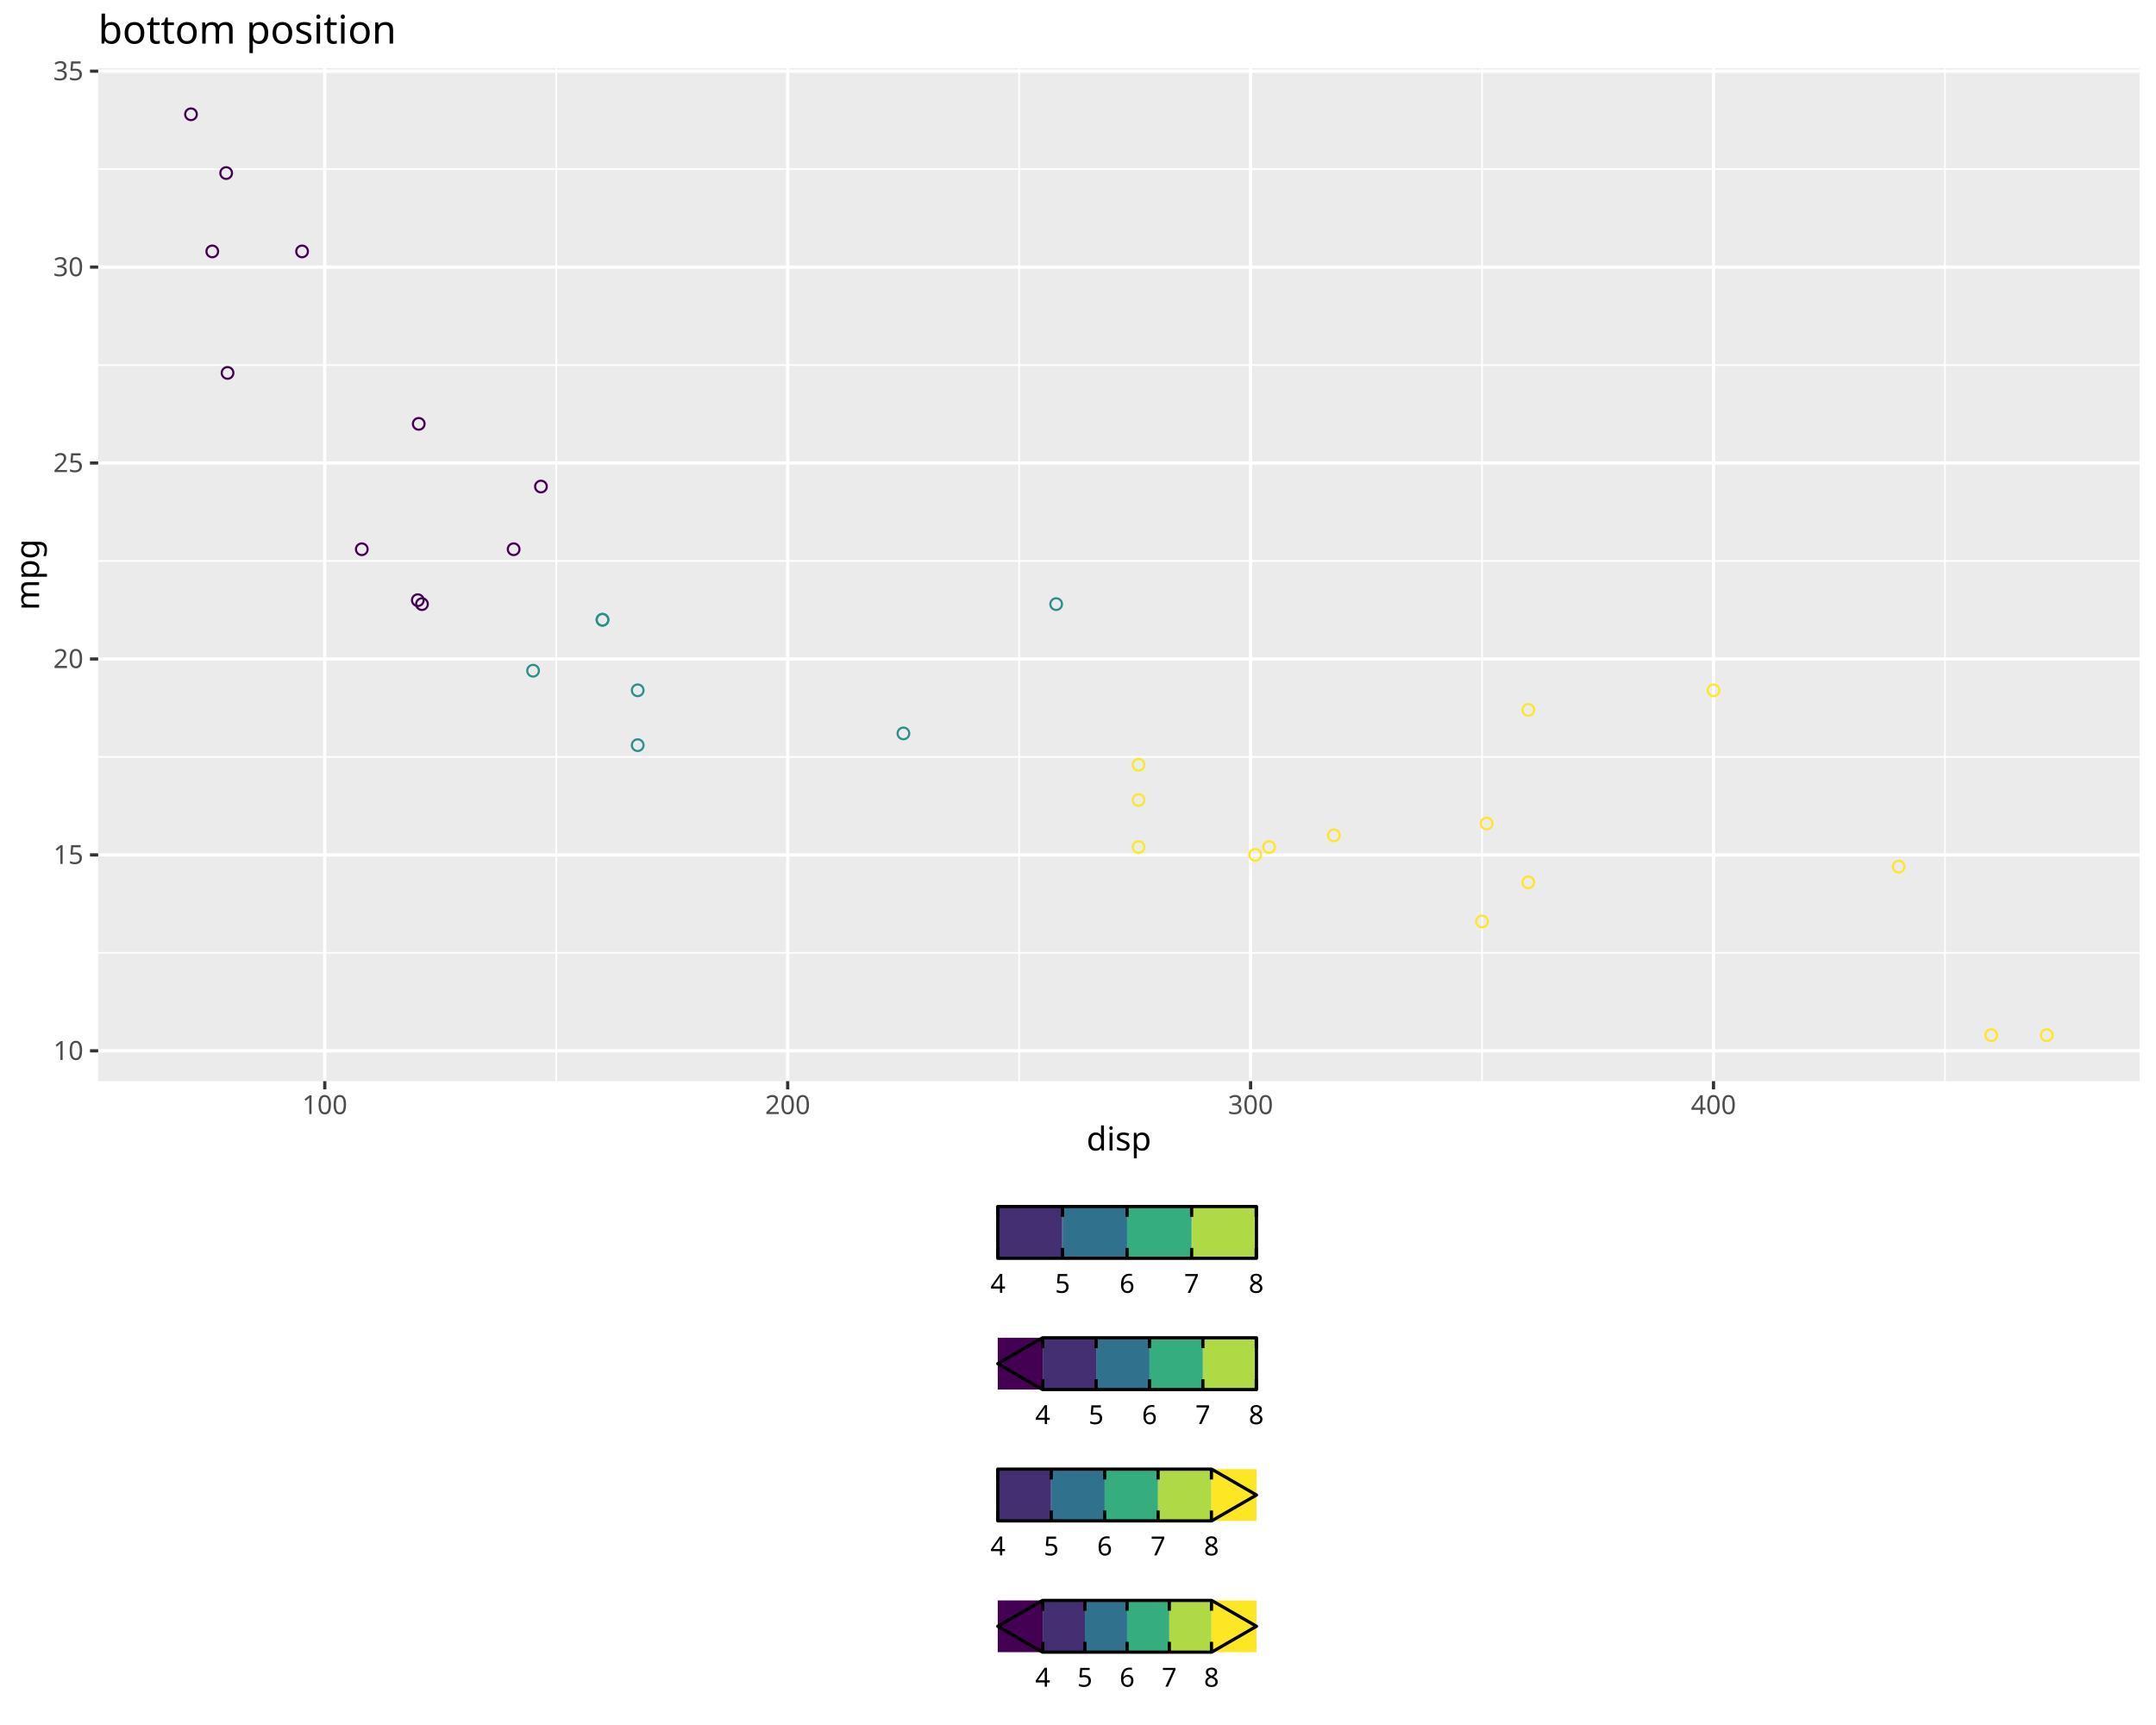
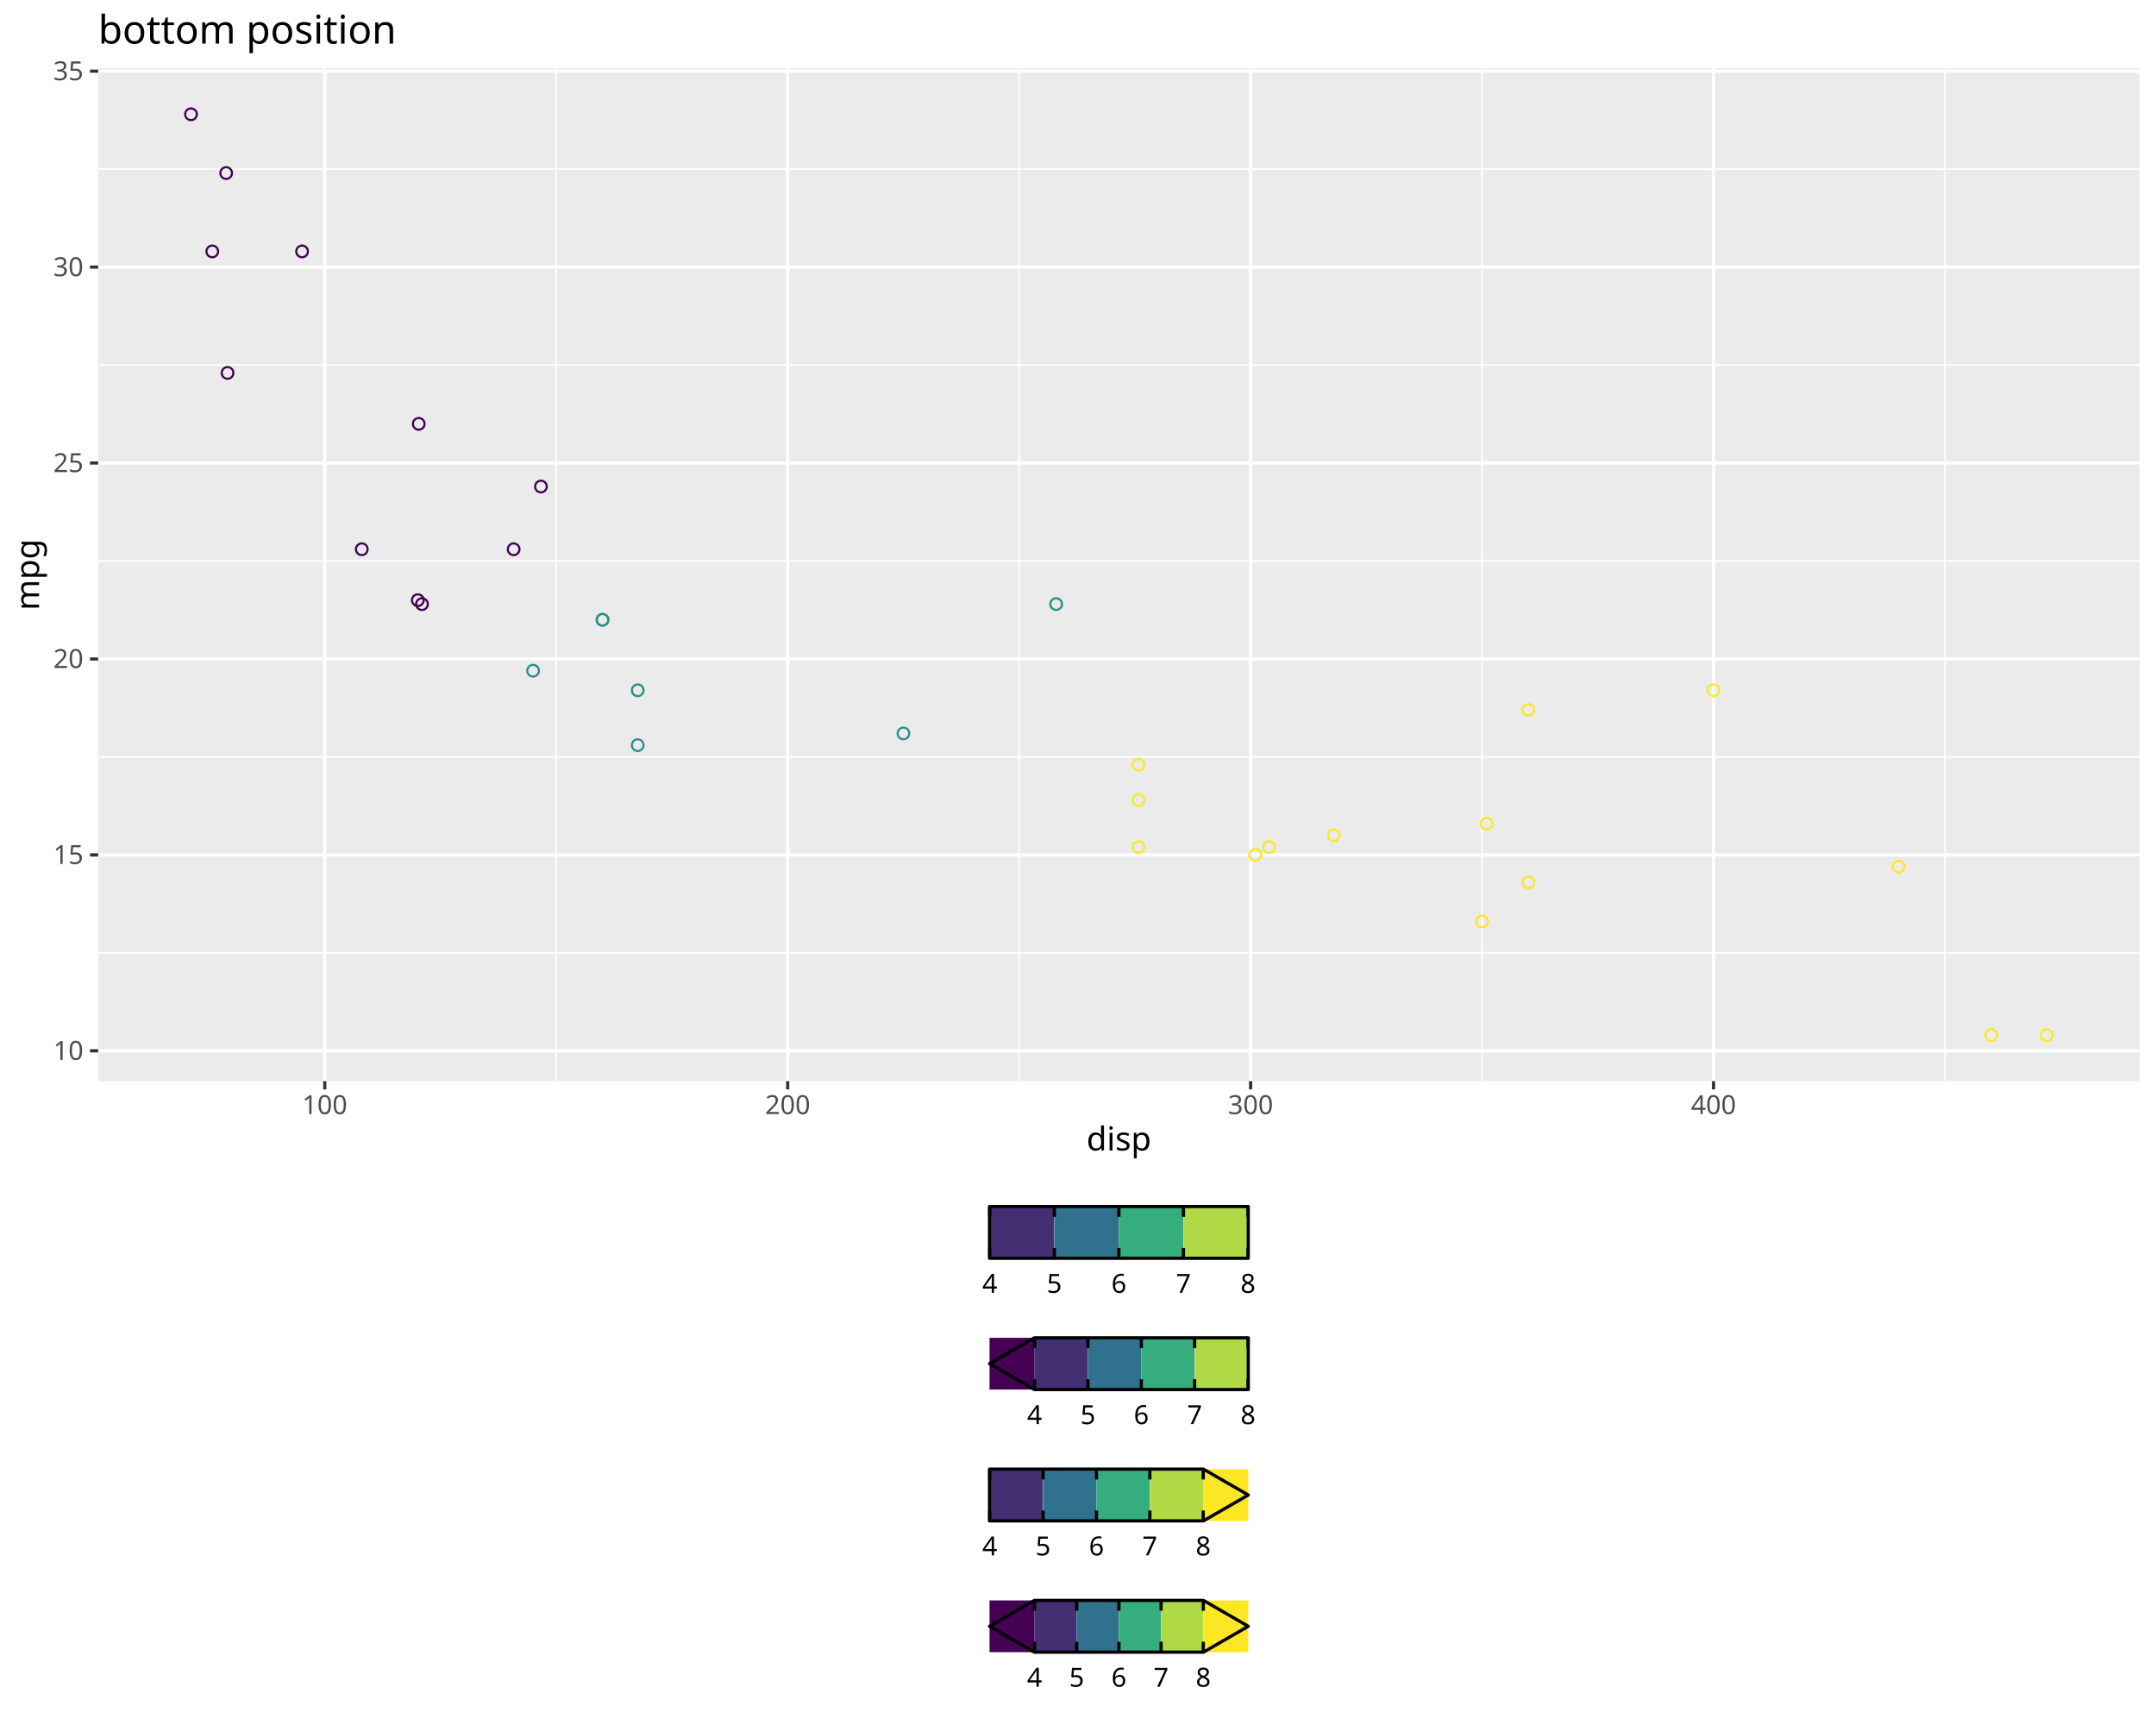
<svg xmlns="http://www.w3.org/2000/svg" class="svglite" data-engine-version="2.0" width="720.00pt" height="576.00pt" viewBox="0 0 720.00 576.00">
  <defs>
    <style type="text/css">
    .svglite line, .svglite polyline, .svglite polygon, .svglite path, .svglite rect, .svglite circle {
      fill: none;
      stroke: #000000;
      stroke-linecap: round;
      stroke-linejoin: round;
      stroke-miterlimit: 10.00;
    }
  </style>
  </defs>
  <rect width="100%" height="100%" style="stroke: none; fill: #FFFFFF;" />
  <defs>
    <clipPath id="cpMC4wMHw3MjAuMDB8MC4wMHw1NzYuMDA=">
      <rect x="0.00" y="0.00" width="720.00" height="576.00" />
    </clipPath>
  </defs>
  <g clip-path="url(#cpMC4wMHw3MjAuMDB8MC4wMHw1NzYuMDA=)">
    <rect x="0.00" y="0.00" width="720.00" height="576.00" style="stroke-width: 1.07; stroke: #FFFFFF; fill: #FFFFFF;" />
  </g>
  <defs>
    <clipPath id="cpMzIuNzl8NzE0LjUyfDIyLjc4fDM2MS4wMg==">
      <rect x="32.79" y="22.78" width="681.73" height="338.24" />
    </clipPath>
  </defs>
  <g clip-path="url(#cpMzIuNzl8NzE0LjUyfDIyLjc4fDM2MS4wMg==)">
    <rect x="32.79" y="22.78" width="681.73" height="338.24" style="stroke-width: 1.07; stroke: none; fill: #EBEBEB;" />
    <polyline points="32.79,318.17 714.52,318.17 " style="stroke-width: 0.53; stroke: #FFFFFF; stroke-linecap: butt;" />
    <polyline points="32.79,252.75 714.52,252.75 " style="stroke-width: 0.53; stroke: #FFFFFF; stroke-linecap: butt;" />
    <polyline points="32.79,187.32 714.52,187.32 " style="stroke-width: 0.53; stroke: #FFFFFF; stroke-linecap: butt;" />
    <polyline points="32.79,121.90 714.52,121.90 " style="stroke-width: 0.53; stroke: #FFFFFF; stroke-linecap: butt;" />
    <polyline points="32.79,56.48 714.52,56.48 " style="stroke-width: 0.53; stroke: #FFFFFF; stroke-linecap: butt;" />
    <polyline points="185.75,361.02 185.75,22.78 " style="stroke-width: 0.53; stroke: #FFFFFF; stroke-linecap: butt;" />
    <polyline points="340.34,361.02 340.34,22.78 " style="stroke-width: 0.53; stroke: #FFFFFF; stroke-linecap: butt;" />
    <polyline points="494.93,361.02 494.93,22.78 " style="stroke-width: 0.53; stroke: #FFFFFF; stroke-linecap: butt;" />
    <polyline points="649.52,361.02 649.52,22.78 " style="stroke-width: 0.53; stroke: #FFFFFF; stroke-linecap: butt;" />
    <polyline points="32.79,350.88 714.52,350.88 " style="stroke-width: 1.07; stroke: #FFFFFF; stroke-linecap: butt;" />
    <polyline points="32.79,285.46 714.52,285.46 " style="stroke-width: 1.07; stroke: #FFFFFF; stroke-linecap: butt;" />
    <polyline points="32.79,220.04 714.52,220.04 " style="stroke-width: 1.07; stroke: #FFFFFF; stroke-linecap: butt;" />
    <polyline points="32.79,154.61 714.52,154.61 " style="stroke-width: 1.07; stroke: #FFFFFF; stroke-linecap: butt;" />
    <polyline points="32.79,89.19 714.52,89.19 " style="stroke-width: 1.07; stroke: #FFFFFF; stroke-linecap: butt;" />
    <polyline points="32.79,23.76 714.52,23.76 " style="stroke-width: 1.07; stroke: #FFFFFF; stroke-linecap: butt;" />
    <polyline points="108.46,361.02 108.46,22.78 " style="stroke-width: 1.07; stroke: #FFFFFF; stroke-linecap: butt;" />
    <polyline points="263.05,361.02 263.05,22.78 " style="stroke-width: 1.07; stroke: #FFFFFF; stroke-linecap: butt;" />
    <polyline points="417.64,361.02 417.64,22.78 " style="stroke-width: 1.07; stroke: #FFFFFF; stroke-linecap: butt;" />
    <polyline points="572.23,361.02 572.23,22.78 " style="stroke-width: 1.07; stroke: #FFFFFF; stroke-linecap: butt;" />
    <circle cx="201.21" cy="206.95" r="1.95" style="stroke-width: 0.71; stroke: #2B9089;" />
    <circle cx="201.21" cy="206.95" r="1.95" style="stroke-width: 0.71; stroke: #2B9089;" />
    <circle cx="120.82" cy="183.40" r="1.95" style="stroke-width: 0.71; stroke: #440154;" />
    <circle cx="352.71" cy="201.72" r="1.95" style="stroke-width: 0.71; stroke: #2B9089;" />
    <circle cx="510.39" cy="237.05" r="1.95" style="stroke-width: 0.71; stroke: #FDE725;" />
    <circle cx="301.70" cy="244.90" r="1.95" style="stroke-width: 0.71; stroke: #2B9089;" />
    <circle cx="510.39" cy="294.62" r="1.95" style="stroke-width: 0.71; stroke: #FDE725;" />
    <circle cx="180.65" cy="162.46" r="1.95" style="stroke-width: 0.71; stroke: #440154;" />
    <circle cx="171.53" cy="183.40" r="1.95" style="stroke-width: 0.71; stroke: #440154;" />
    <circle cx="212.96" cy="230.50" r="1.95" style="stroke-width: 0.71; stroke: #2B9089;" />
    <circle cx="212.96" cy="248.82" r="1.95" style="stroke-width: 0.71; stroke: #2B9089;" />
    <circle cx="380.23" cy="267.14" r="1.95" style="stroke-width: 0.71; stroke: #FDE725;" />
    <circle cx="380.23" cy="255.36" r="1.95" style="stroke-width: 0.71; stroke: #FDE725;" />
    <circle cx="380.23" cy="282.84" r="1.95" style="stroke-width: 0.71; stroke: #FDE725;" />
    <circle cx="683.53" cy="345.65" r="1.95" style="stroke-width: 0.71; stroke: #FDE725;" />
    <circle cx="664.98" cy="345.65" r="1.95" style="stroke-width: 0.71; stroke: #FDE725;" />
    <circle cx="634.06" cy="289.38" r="1.95" style="stroke-width: 0.71; stroke: #FDE725;" />
    <circle cx="75.53" cy="57.79" r="1.95" style="stroke-width: 0.71; stroke: #440154;" />
    <circle cx="70.89" cy="83.95" r="1.95" style="stroke-width: 0.71; stroke: #440154;" />
    <circle cx="63.78" cy="38.16" r="1.95" style="stroke-width: 0.71; stroke: #440154;" />
    <circle cx="139.53" cy="200.41" r="1.95" style="stroke-width: 0.71; stroke: #440154;" />
    <circle cx="445.46" cy="278.92" r="1.95" style="stroke-width: 0.71; stroke: #FDE725;" />
    <circle cx="423.82" cy="282.84" r="1.95" style="stroke-width: 0.71; stroke: #FDE725;" />
    <circle cx="494.93" cy="307.70" r="1.95" style="stroke-width: 0.71; stroke: #FDE725;" />
    <circle cx="572.23" cy="230.50" r="1.95" style="stroke-width: 0.71; stroke: #FDE725;" />
    <circle cx="75.99" cy="124.52" r="1.95" style="stroke-width: 0.71; stroke: #440154;" />
    <circle cx="139.84" cy="141.53" r="1.95" style="stroke-width: 0.71; stroke: #440154;" />
    <circle cx="100.88" cy="83.95" r="1.95" style="stroke-width: 0.71; stroke: #440154;" />
    <circle cx="496.48" cy="274.99" r="1.95" style="stroke-width: 0.71; stroke: #FDE725;" />
    <circle cx="178.02" cy="223.96" r="1.95" style="stroke-width: 0.71; stroke: #2B9089;" />
    <circle cx="419.18" cy="285.46" r="1.95" style="stroke-width: 0.71; stroke: #FDE725;" />
    <circle cx="140.92" cy="201.72" r="1.95" style="stroke-width: 0.71; stroke: #440154;" />
  </g>
  <g clip-path="url(#cpMC4wMHw3MjAuMDB8MC4wMHw1NzYuMDA=)">
    <text x="27.86" y="353.91" text-anchor="end" style="font-size: 8.80px; fill: #4D4D4D; font-family: sans;" textLength="9.79px" lengthAdjust="spacingAndGlyphs">10</text>
    <text x="27.86" y="288.49" text-anchor="end" style="font-size: 8.80px; fill: #4D4D4D; font-family: sans;" textLength="9.79px" lengthAdjust="spacingAndGlyphs">15</text>
    <text x="27.86" y="223.06" text-anchor="end" style="font-size: 8.80px; fill: #4D4D4D; font-family: sans;" textLength="9.79px" lengthAdjust="spacingAndGlyphs">20</text>
    <text x="27.86" y="157.64" text-anchor="end" style="font-size: 8.80px; fill: #4D4D4D; font-family: sans;" textLength="9.79px" lengthAdjust="spacingAndGlyphs">25</text>
    <text x="27.86" y="92.22" text-anchor="end" style="font-size: 8.80px; fill: #4D4D4D; font-family: sans;" textLength="9.79px" lengthAdjust="spacingAndGlyphs">30</text>
    <text x="27.86" y="26.79" text-anchor="end" style="font-size: 8.80px; fill: #4D4D4D; font-family: sans;" textLength="9.79px" lengthAdjust="spacingAndGlyphs">35</text>
    <polyline points="30.05,350.88 32.79,350.88 " style="stroke-width: 1.07; stroke: #333333; stroke-linecap: butt;" />
    <polyline points="30.05,285.46 32.79,285.46 " style="stroke-width: 1.07; stroke: #333333; stroke-linecap: butt;" />
    <polyline points="30.05,220.04 32.79,220.04 " style="stroke-width: 1.07; stroke: #333333; stroke-linecap: butt;" />
    <polyline points="30.05,154.61 32.79,154.61 " style="stroke-width: 1.07; stroke: #333333; stroke-linecap: butt;" />
    <polyline points="30.05,89.19 32.79,89.19 " style="stroke-width: 1.07; stroke: #333333; stroke-linecap: butt;" />
    <polyline points="30.05,23.76 32.79,23.76 " style="stroke-width: 1.07; stroke: #333333; stroke-linecap: butt;" />
    <polyline points="108.46,363.76 108.46,361.02 " style="stroke-width: 1.07; stroke: #333333; stroke-linecap: butt;" />
    <polyline points="263.05,363.76 263.05,361.02 " style="stroke-width: 1.07; stroke: #333333; stroke-linecap: butt;" />
    <polyline points="417.64,363.76 417.64,361.02 " style="stroke-width: 1.07; stroke: #333333; stroke-linecap: butt;" />
    <polyline points="572.23,363.76 572.23,361.02 " style="stroke-width: 1.07; stroke: #333333; stroke-linecap: butt;" />
    <text x="108.46" y="372.01" text-anchor="middle" style="font-size: 8.80px; fill: #4D4D4D; font-family: sans;" textLength="14.68px" lengthAdjust="spacingAndGlyphs">100</text>
    <text x="263.05" y="372.01" text-anchor="middle" style="font-size: 8.80px; fill: #4D4D4D; font-family: sans;" textLength="14.68px" lengthAdjust="spacingAndGlyphs">200</text>
    <text x="417.64" y="372.01" text-anchor="middle" style="font-size: 8.80px; fill: #4D4D4D; font-family: sans;" textLength="14.68px" lengthAdjust="spacingAndGlyphs">300</text>
    <text x="572.23" y="372.01" text-anchor="middle" style="font-size: 8.80px; fill: #4D4D4D; font-family: sans;" textLength="14.68px" lengthAdjust="spacingAndGlyphs">400</text>
    <text x="373.66" y="384.15" text-anchor="middle" style="font-size: 11.00px; font-family: sans;" textLength="20.18px" lengthAdjust="spacingAndGlyphs">disp</text>
    <text transform="translate(13.05,191.90) rotate(-90)" text-anchor="middle" style="font-size: 11.00px; font-family: sans;" textLength="21.40px" lengthAdjust="spacingAndGlyphs">mpg</text>
-     <rect x="322.24" y="397.39" width="102.84" height="41.60" style="stroke-width: 1.07; stroke: none; fill: #FFFFFF;" />
-     <rect x="333.20" y="402.87" width="21.56" height="17.28" style="stroke-width: 0.75; stroke: none; fill: #452F73;" />
-     <rect x="354.84" y="402.87" width="21.56" height="17.28" style="stroke-width: 0.75; stroke: none; fill: #30728D;" />
-     <rect x="376.40" y="402.87" width="21.56" height="17.28" style="stroke-width: 0.75; stroke: none; fill: #36AD7F;" />
-     <rect x="398.04" y="402.87" width="21.56" height="17.28" style="stroke-width: 0.75; stroke: none; fill: #B0DA45;" />
-     <polygon points="333.20,420.15 333.20,402.87 419.60,402.87 419.60,420.15 " style="stroke-width: 1.07; fill: none;" />
-     <polyline points="333.28,406.33 333.28,402.87 " style="stroke-width: 1.07; stroke-linecap: butt;" />
-     <polyline points="354.84,406.33 354.84,402.87 " style="stroke-width: 1.07; stroke-linecap: butt;" />
-     <polyline points="376.40,406.33 376.40,402.87 " style="stroke-width: 1.07; stroke-linecap: butt;" />
-     <polyline points="397.95,406.33 397.95,402.87 " style="stroke-width: 1.07; stroke-linecap: butt;" />
-     <polyline points="419.51,406.33 419.51,402.87 " style="stroke-width: 1.07; stroke-linecap: butt;" />
-     <polyline points="333.28,416.69 333.28,420.15 " style="stroke-width: 1.07; stroke-linecap: butt;" />
-     <polyline points="354.84,416.69 354.84,420.15 " style="stroke-width: 1.07; stroke-linecap: butt;" />
-     <polyline points="376.40,416.69 376.40,420.15 " style="stroke-width: 1.07; stroke-linecap: butt;" />
-     <polyline points="397.95,416.69 397.95,420.15 " style="stroke-width: 1.07; stroke-linecap: butt;" />
-     <polyline points="419.51,416.69 419.51,420.15 " style="stroke-width: 1.07; stroke-linecap: butt;" />
-     <text x="333.28" y="431.69" text-anchor="middle" style="font-size: 8.80px; font-family: sans;" textLength="4.89px" lengthAdjust="spacingAndGlyphs">4</text>
-     <text x="354.84" y="431.69" text-anchor="middle" style="font-size: 8.80px; font-family: sans;" textLength="4.89px" lengthAdjust="spacingAndGlyphs">5</text>
-     <text x="376.40" y="431.69" text-anchor="middle" style="font-size: 8.80px; font-family: sans;" textLength="4.89px" lengthAdjust="spacingAndGlyphs">6</text>
-     <text x="397.95" y="431.69" text-anchor="middle" style="font-size: 8.80px; font-family: sans;" textLength="4.89px" lengthAdjust="spacingAndGlyphs">7</text>
-     <text x="419.51" y="431.69" text-anchor="middle" style="font-size: 8.80px; font-family: sans;" textLength="4.89px" lengthAdjust="spacingAndGlyphs">8</text>
-     <rect x="322.24" y="441.23" width="102.84" height="41.60" style="stroke-width: 1.07; stroke: none; fill: #FFFFFF;" />
-     <rect x="333.20" y="446.71" width="15.04" height="17.28" style="stroke-width: 0.75; stroke: none; fill: #440154;" />
-     <rect x="348.23" y="446.71" width="17.82" height="17.28" style="stroke-width: 0.75; stroke: none; fill: #452F73;" />
-     <rect x="366.06" y="446.71" width="17.82" height="17.28" style="stroke-width: 0.75; stroke: none; fill: #30728D;" />
-     <rect x="383.88" y="446.71" width="17.82" height="17.28" style="stroke-width: 0.75; stroke: none; fill: #36AD7F;" />
-     <rect x="401.77" y="446.71" width="17.82" height="17.28" style="stroke-width: 0.75; stroke: none; fill: #B0DA45;" />
-     <polygon points="348.16,463.99 333.20,455.35 348.16,446.71 419.60,446.71 419.60,463.99 " style="stroke-width: 1.07; fill: none;" />
-     <polyline points="348.23,450.17 348.23,446.71 " style="stroke-width: 1.07; stroke-linecap: butt;" />
-     <polyline points="366.06,450.17 366.06,446.71 " style="stroke-width: 1.07; stroke-linecap: butt;" />
-     <polyline points="383.88,450.17 383.88,446.71 " style="stroke-width: 1.07; stroke-linecap: butt;" />
-     <polyline points="401.70,450.17 401.70,446.71 " style="stroke-width: 1.07; stroke-linecap: butt;" />
-     <polyline points="419.53,450.17 419.53,446.71 " style="stroke-width: 1.07; stroke-linecap: butt;" />
-     <polyline points="348.23,460.54 348.23,463.99 " style="stroke-width: 1.07; stroke-linecap: butt;" />
-     <polyline points="366.06,460.54 366.06,463.99 " style="stroke-width: 1.07; stroke-linecap: butt;" />
-     <polyline points="383.88,460.54 383.88,463.99 " style="stroke-width: 1.07; stroke-linecap: butt;" />
-     <polyline points="401.70,460.54 401.70,463.99 " style="stroke-width: 1.07; stroke-linecap: butt;" />
-     <polyline points="419.53,460.54 419.53,463.99 " style="stroke-width: 1.07; stroke-linecap: butt;" />
-     <text x="348.23" y="475.53" text-anchor="middle" style="font-size: 8.80px; font-family: sans;" textLength="4.89px" lengthAdjust="spacingAndGlyphs">4</text>
-     <text x="366.06" y="475.53" text-anchor="middle" style="font-size: 8.80px; font-family: sans;" textLength="4.89px" lengthAdjust="spacingAndGlyphs">5</text>
-     <text x="383.88" y="475.53" text-anchor="middle" style="font-size: 8.80px; font-family: sans;" textLength="4.89px" lengthAdjust="spacingAndGlyphs">6</text>
-     <text x="401.70" y="475.53" text-anchor="middle" style="font-size: 8.80px; font-family: sans;" textLength="4.89px" lengthAdjust="spacingAndGlyphs">7</text>
-     <text x="419.53" y="475.53" text-anchor="middle" style="font-size: 8.80px; font-family: sans;" textLength="4.89px" lengthAdjust="spacingAndGlyphs">8</text>
-     <rect x="322.24" y="485.08" width="102.84" height="41.60" style="stroke-width: 1.07; stroke: none; fill: #FFFFFF;" />
-     <rect x="333.20" y="490.56" width="17.82" height="17.28" style="stroke-width: 0.75; stroke: none; fill: #452F73;" />
-     <rect x="351.09" y="490.56" width="17.82" height="17.28" style="stroke-width: 0.75; stroke: none; fill: #30728D;" />
-     <rect x="368.91" y="490.56" width="17.82" height="17.28" style="stroke-width: 0.75; stroke: none; fill: #36AD7F;" />
-     <rect x="386.74" y="490.56" width="17.82" height="17.28" style="stroke-width: 0.75; stroke: none; fill: #B0DA45;" />
-     <rect x="404.56" y="490.56" width="15.04" height="17.28" style="stroke-width: 0.75; stroke: none; fill: #FDE725;" />
-     <polygon points="333.20,507.84 333.20,490.56 404.63,490.56 419.60,499.20 404.63,507.84 " style="stroke-width: 1.07; fill: none;" />
-     <polyline points="333.27,494.01 333.27,490.56 " style="stroke-width: 1.07; stroke-linecap: butt;" />
-     <polyline points="351.09,494.01 351.09,490.56 " style="stroke-width: 1.07; stroke-linecap: butt;" />
-     <polyline points="368.91,494.01 368.91,490.56 " style="stroke-width: 1.07; stroke-linecap: butt;" />
-     <polyline points="386.74,494.01 386.74,490.56 " style="stroke-width: 1.07; stroke-linecap: butt;" />
-     <polyline points="404.56,494.01 404.56,490.56 " style="stroke-width: 1.07; stroke-linecap: butt;" />
-     <polyline points="333.27,504.38 333.27,507.84 " style="stroke-width: 1.07; stroke-linecap: butt;" />
-     <polyline points="351.09,504.38 351.09,507.84 " style="stroke-width: 1.07; stroke-linecap: butt;" />
-     <polyline points="368.91,504.38 368.91,507.84 " style="stroke-width: 1.07; stroke-linecap: butt;" />
-     <polyline points="386.74,504.38 386.74,507.84 " style="stroke-width: 1.07; stroke-linecap: butt;" />
-     <polyline points="404.56,504.38 404.56,507.84 " style="stroke-width: 1.07; stroke-linecap: butt;" />
-     <text x="333.27" y="519.37" text-anchor="middle" style="font-size: 8.80px; font-family: sans;" textLength="4.89px" lengthAdjust="spacingAndGlyphs">4</text>
-     <text x="351.09" y="519.37" text-anchor="middle" style="font-size: 8.80px; font-family: sans;" textLength="4.89px" lengthAdjust="spacingAndGlyphs">5</text>
-     <text x="368.91" y="519.37" text-anchor="middle" style="font-size: 8.80px; font-family: sans;" textLength="4.89px" lengthAdjust="spacingAndGlyphs">6</text>
-     <text x="386.74" y="519.37" text-anchor="middle" style="font-size: 8.80px; font-family: sans;" textLength="4.89px" lengthAdjust="spacingAndGlyphs">7</text>
-     <text x="404.56" y="519.37" text-anchor="middle" style="font-size: 8.80px; font-family: sans;" textLength="4.89px" lengthAdjust="spacingAndGlyphs">8</text>
-     <rect x="322.24" y="528.92" width="102.84" height="41.60" style="stroke-width: 1.07; stroke: none; fill: #FFFFFF;" />
-     <rect x="333.20" y="534.40" width="15.02" height="17.28" style="stroke-width: 0.75; stroke: none; fill: #440154;" />
-     <rect x="348.22" y="534.40" width="14.09" height="17.28" style="stroke-width: 0.75; stroke: none; fill: #452F73;" />
-     <rect x="362.31" y="534.40" width="14.09" height="17.28" style="stroke-width: 0.75; stroke: none; fill: #30728D;" />
-     <rect x="376.40" y="534.40" width="14.09" height="17.28" style="stroke-width: 0.75; stroke: none; fill: #36AD7F;" />
-     <rect x="390.49" y="534.40" width="14.09" height="17.28" style="stroke-width: 0.75; stroke: none; fill: #B0DA45;" />
-     <rect x="404.58" y="534.40" width="15.02" height="17.28" style="stroke-width: 0.75; stroke: none; fill: #FDE725;" />
-     <polygon points="348.16,551.68 333.20,543.04 348.16,534.40 404.63,534.40 419.60,543.04 404.63,551.68 " style="stroke-width: 1.07; fill: none;" />
-     <polyline points="348.22,537.85 348.22,534.40 " style="stroke-width: 1.07; stroke-linecap: butt;" />
-     <polyline points="362.31,537.85 362.31,534.40 " style="stroke-width: 1.07; stroke-linecap: butt;" />
-     <polyline points="376.40,537.85 376.40,534.40 " style="stroke-width: 1.07; stroke-linecap: butt;" />
-     <polyline points="390.49,537.85 390.49,534.40 " style="stroke-width: 1.07; stroke-linecap: butt;" />
-     <polyline points="404.58,537.85 404.58,534.40 " style="stroke-width: 1.07; stroke-linecap: butt;" />
-     <polyline points="348.22,548.22 348.22,551.68 " style="stroke-width: 1.07; stroke-linecap: butt;" />
-     <polyline points="362.31,548.22 362.31,551.68 " style="stroke-width: 1.07; stroke-linecap: butt;" />
-     <polyline points="376.40,548.22 376.40,551.68 " style="stroke-width: 1.07; stroke-linecap: butt;" />
-     <polyline points="390.49,548.22 390.49,551.68 " style="stroke-width: 1.07; stroke-linecap: butt;" />
-     <polyline points="404.58,548.22 404.58,551.68 " style="stroke-width: 1.07; stroke-linecap: butt;" />
-     <text x="348.22" y="563.21" text-anchor="middle" style="font-size: 8.80px; font-family: sans;" textLength="4.89px" lengthAdjust="spacingAndGlyphs">4</text>
-     <text x="362.31" y="563.21" text-anchor="middle" style="font-size: 8.80px; font-family: sans;" textLength="4.89px" lengthAdjust="spacingAndGlyphs">5</text>
-     <text x="376.40" y="563.21" text-anchor="middle" style="font-size: 8.80px; font-family: sans;" textLength="4.89px" lengthAdjust="spacingAndGlyphs">6</text>
-     <text x="390.49" y="563.21" text-anchor="middle" style="font-size: 8.80px; font-family: sans;" textLength="4.89px" lengthAdjust="spacingAndGlyphs">7</text>
-     <text x="404.58" y="563.21" text-anchor="middle" style="font-size: 8.80px; font-family: sans;" textLength="4.89px" lengthAdjust="spacingAndGlyphs">8</text>
+     <rect x="324.98" y="397.39" width="97.36" height="41.60" style="stroke-width: 1.07; stroke: none; fill: #FFFFFF;" />
+     <rect x="330.46" y="402.87" width="21.56" height="17.28" style="stroke-width: 0.75; stroke: none; fill: #452F73;" />
+     <rect x="352.10" y="402.87" width="21.56" height="17.28" style="stroke-width: 0.75; stroke: none; fill: #30728D;" />
+     <rect x="373.66" y="402.87" width="21.56" height="17.28" style="stroke-width: 0.75; stroke: none; fill: #36AD7F;" />
+     <rect x="395.30" y="402.87" width="21.56" height="17.28" style="stroke-width: 0.75; stroke: none; fill: #B0DA45;" />
+     <polygon points="330.46,420.15 330.46,402.87 416.86,402.87 416.86,420.15 " style="stroke-width: 1.07; fill: none;" />
+     <polyline points="330.54,406.33 330.54,402.87 " style="stroke-width: 1.07; stroke-linecap: butt;" />
+     <polyline points="352.10,406.33 352.10,402.87 " style="stroke-width: 1.07; stroke-linecap: butt;" />
+     <polyline points="373.66,406.33 373.66,402.87 " style="stroke-width: 1.07; stroke-linecap: butt;" />
+     <polyline points="395.21,406.33 395.21,402.87 " style="stroke-width: 1.07; stroke-linecap: butt;" />
+     <polyline points="416.77,406.33 416.77,402.87 " style="stroke-width: 1.07; stroke-linecap: butt;" />
+     <polyline points="330.54,416.69 330.54,420.15 " style="stroke-width: 1.07; stroke-linecap: butt;" />
+     <polyline points="352.10,416.69 352.10,420.15 " style="stroke-width: 1.07; stroke-linecap: butt;" />
+     <polyline points="373.66,416.69 373.66,420.15 " style="stroke-width: 1.07; stroke-linecap: butt;" />
+     <polyline points="395.21,416.69 395.21,420.15 " style="stroke-width: 1.07; stroke-linecap: butt;" />
+     <polyline points="416.77,416.69 416.77,420.15 " style="stroke-width: 1.07; stroke-linecap: butt;" />
+     <text x="330.54" y="431.69" text-anchor="middle" style="font-size: 8.80px; font-family: sans;" textLength="4.89px" lengthAdjust="spacingAndGlyphs">4</text>
+     <text x="352.10" y="431.69" text-anchor="middle" style="font-size: 8.80px; font-family: sans;" textLength="4.89px" lengthAdjust="spacingAndGlyphs">5</text>
+     <text x="373.66" y="431.69" text-anchor="middle" style="font-size: 8.80px; font-family: sans;" textLength="4.89px" lengthAdjust="spacingAndGlyphs">6</text>
+     <text x="395.21" y="431.69" text-anchor="middle" style="font-size: 8.80px; font-family: sans;" textLength="4.89px" lengthAdjust="spacingAndGlyphs">7</text>
+     <text x="416.77" y="431.69" text-anchor="middle" style="font-size: 8.80px; font-family: sans;" textLength="4.89px" lengthAdjust="spacingAndGlyphs">8</text>
+     <rect x="324.98" y="441.23" width="97.36" height="41.60" style="stroke-width: 1.07; stroke: none; fill: #FFFFFF;" />
+     <rect x="330.46" y="446.71" width="15.04" height="17.28" style="stroke-width: 0.75; stroke: none; fill: #440154;" />
+     <rect x="345.49" y="446.71" width="17.82" height="17.28" style="stroke-width: 0.75; stroke: none; fill: #452F73;" />
+     <rect x="363.32" y="446.71" width="17.82" height="17.28" style="stroke-width: 0.75; stroke: none; fill: #30728D;" />
+     <rect x="381.14" y="446.71" width="17.82" height="17.28" style="stroke-width: 0.75; stroke: none; fill: #36AD7F;" />
+     <rect x="399.03" y="446.71" width="17.82" height="17.28" style="stroke-width: 0.75; stroke: none; fill: #B0DA45;" />
+     <polygon points="345.42,463.99 330.46,455.35 345.42,446.71 416.86,446.71 416.86,463.99 " style="stroke-width: 1.07; fill: none;" />
+     <polyline points="345.49,450.17 345.49,446.71 " style="stroke-width: 1.07; stroke-linecap: butt;" />
+     <polyline points="363.32,450.17 363.32,446.71 " style="stroke-width: 1.07; stroke-linecap: butt;" />
+     <polyline points="381.14,450.17 381.14,446.71 " style="stroke-width: 1.07; stroke-linecap: butt;" />
+     <polyline points="398.96,450.17 398.96,446.71 " style="stroke-width: 1.07; stroke-linecap: butt;" />
+     <polyline points="416.79,450.17 416.79,446.71 " style="stroke-width: 1.07; stroke-linecap: butt;" />
+     <polyline points="345.49,460.54 345.49,463.99 " style="stroke-width: 1.07; stroke-linecap: butt;" />
+     <polyline points="363.32,460.54 363.32,463.99 " style="stroke-width: 1.07; stroke-linecap: butt;" />
+     <polyline points="381.14,460.54 381.14,463.99 " style="stroke-width: 1.07; stroke-linecap: butt;" />
+     <polyline points="398.96,460.54 398.96,463.99 " style="stroke-width: 1.07; stroke-linecap: butt;" />
+     <polyline points="416.79,460.54 416.79,463.99 " style="stroke-width: 1.07; stroke-linecap: butt;" />
+     <text x="345.49" y="475.53" text-anchor="middle" style="font-size: 8.80px; font-family: sans;" textLength="4.89px" lengthAdjust="spacingAndGlyphs">4</text>
+     <text x="363.32" y="475.53" text-anchor="middle" style="font-size: 8.80px; font-family: sans;" textLength="4.89px" lengthAdjust="spacingAndGlyphs">5</text>
+     <text x="381.14" y="475.53" text-anchor="middle" style="font-size: 8.80px; font-family: sans;" textLength="4.89px" lengthAdjust="spacingAndGlyphs">6</text>
+     <text x="398.96" y="475.53" text-anchor="middle" style="font-size: 8.80px; font-family: sans;" textLength="4.89px" lengthAdjust="spacingAndGlyphs">7</text>
+     <text x="416.79" y="475.53" text-anchor="middle" style="font-size: 8.80px; font-family: sans;" textLength="4.89px" lengthAdjust="spacingAndGlyphs">8</text>
+     <rect x="324.98" y="485.08" width="97.36" height="41.60" style="stroke-width: 1.07; stroke: none; fill: #FFFFFF;" />
+     <rect x="330.46" y="490.56" width="17.82" height="17.28" style="stroke-width: 0.75; stroke: none; fill: #452F73;" />
+     <rect x="348.35" y="490.56" width="17.82" height="17.28" style="stroke-width: 0.75; stroke: none; fill: #30728D;" />
+     <rect x="366.17" y="490.56" width="17.82" height="17.28" style="stroke-width: 0.75; stroke: none; fill: #36AD7F;" />
+     <rect x="384.00" y="490.56" width="17.82" height="17.28" style="stroke-width: 0.75; stroke: none; fill: #B0DA45;" />
+     <rect x="401.82" y="490.56" width="15.04" height="17.28" style="stroke-width: 0.75; stroke: none; fill: #FDE725;" />
+     <polygon points="330.46,507.84 330.46,490.56 401.89,490.56 416.86,499.20 401.89,507.84 " style="stroke-width: 1.07; fill: none;" />
+     <polyline points="330.53,494.01 330.53,490.56 " style="stroke-width: 1.07; stroke-linecap: butt;" />
+     <polyline points="348.35,494.01 348.35,490.56 " style="stroke-width: 1.07; stroke-linecap: butt;" />
+     <polyline points="366.17,494.01 366.17,490.56 " style="stroke-width: 1.07; stroke-linecap: butt;" />
+     <polyline points="384.00,494.01 384.00,490.56 " style="stroke-width: 1.07; stroke-linecap: butt;" />
+     <polyline points="401.82,494.01 401.82,490.56 " style="stroke-width: 1.07; stroke-linecap: butt;" />
+     <polyline points="330.53,504.38 330.53,507.84 " style="stroke-width: 1.07; stroke-linecap: butt;" />
+     <polyline points="348.35,504.38 348.35,507.84 " style="stroke-width: 1.07; stroke-linecap: butt;" />
+     <polyline points="366.17,504.38 366.17,507.84 " style="stroke-width: 1.07; stroke-linecap: butt;" />
+     <polyline points="384.00,504.38 384.00,507.84 " style="stroke-width: 1.07; stroke-linecap: butt;" />
+     <polyline points="401.82,504.38 401.82,507.84 " style="stroke-width: 1.07; stroke-linecap: butt;" />
+     <text x="330.53" y="519.37" text-anchor="middle" style="font-size: 8.80px; font-family: sans;" textLength="4.89px" lengthAdjust="spacingAndGlyphs">4</text>
+     <text x="348.35" y="519.37" text-anchor="middle" style="font-size: 8.80px; font-family: sans;" textLength="4.89px" lengthAdjust="spacingAndGlyphs">5</text>
+     <text x="366.17" y="519.37" text-anchor="middle" style="font-size: 8.80px; font-family: sans;" textLength="4.89px" lengthAdjust="spacingAndGlyphs">6</text>
+     <text x="384.00" y="519.37" text-anchor="middle" style="font-size: 8.80px; font-family: sans;" textLength="4.89px" lengthAdjust="spacingAndGlyphs">7</text>
+     <text x="401.82" y="519.37" text-anchor="middle" style="font-size: 8.80px; font-family: sans;" textLength="4.89px" lengthAdjust="spacingAndGlyphs">8</text>
+     <rect x="324.98" y="528.92" width="97.36" height="41.60" style="stroke-width: 1.07; stroke: none; fill: #FFFFFF;" />
+     <rect x="330.46" y="534.40" width="15.02" height="17.28" style="stroke-width: 0.75; stroke: none; fill: #440154;" />
+     <rect x="345.48" y="534.40" width="14.09" height="17.28" style="stroke-width: 0.75; stroke: none; fill: #452F73;" />
+     <rect x="359.57" y="534.40" width="14.09" height="17.28" style="stroke-width: 0.75; stroke: none; fill: #30728D;" />
+     <rect x="373.66" y="534.40" width="14.09" height="17.28" style="stroke-width: 0.75; stroke: none; fill: #36AD7F;" />
+     <rect x="387.75" y="534.40" width="14.09" height="17.28" style="stroke-width: 0.75; stroke: none; fill: #B0DA45;" />
+     <rect x="401.84" y="534.40" width="15.02" height="17.28" style="stroke-width: 0.75; stroke: none; fill: #FDE725;" />
+     <polygon points="345.42,551.68 330.46,543.04 345.42,534.40 401.89,534.40 416.86,543.04 401.89,551.68 " style="stroke-width: 1.07; fill: none;" />
+     <polyline points="345.48,537.85 345.48,534.40 " style="stroke-width: 1.07; stroke-linecap: butt;" />
+     <polyline points="359.57,537.85 359.57,534.40 " style="stroke-width: 1.07; stroke-linecap: butt;" />
+     <polyline points="373.66,537.85 373.66,534.40 " style="stroke-width: 1.07; stroke-linecap: butt;" />
+     <polyline points="387.75,537.85 387.75,534.40 " style="stroke-width: 1.07; stroke-linecap: butt;" />
+     <polyline points="401.84,537.85 401.84,534.40 " style="stroke-width: 1.07; stroke-linecap: butt;" />
+     <polyline points="345.48,548.22 345.48,551.68 " style="stroke-width: 1.07; stroke-linecap: butt;" />
+     <polyline points="359.57,548.22 359.57,551.68 " style="stroke-width: 1.07; stroke-linecap: butt;" />
+     <polyline points="373.66,548.22 373.66,551.68 " style="stroke-width: 1.07; stroke-linecap: butt;" />
+     <polyline points="387.75,548.22 387.75,551.68 " style="stroke-width: 1.07; stroke-linecap: butt;" />
+     <polyline points="401.84,548.22 401.84,551.68 " style="stroke-width: 1.07; stroke-linecap: butt;" />
+     <text x="345.48" y="563.21" text-anchor="middle" style="font-size: 8.80px; font-family: sans;" textLength="4.89px" lengthAdjust="spacingAndGlyphs">4</text>
+     <text x="359.57" y="563.21" text-anchor="middle" style="font-size: 8.80px; font-family: sans;" textLength="4.89px" lengthAdjust="spacingAndGlyphs">5</text>
+     <text x="373.66" y="563.21" text-anchor="middle" style="font-size: 8.80px; font-family: sans;" textLength="4.89px" lengthAdjust="spacingAndGlyphs">6</text>
+     <text x="387.75" y="563.21" text-anchor="middle" style="font-size: 8.80px; font-family: sans;" textLength="4.89px" lengthAdjust="spacingAndGlyphs">7</text>
+     <text x="401.84" y="563.21" text-anchor="middle" style="font-size: 8.80px; font-family: sans;" textLength="4.89px" lengthAdjust="spacingAndGlyphs">8</text>
    <text x="32.79" y="14.56" style="font-size: 13.20px; font-family: sans;" textLength="89.53px" lengthAdjust="spacingAndGlyphs">bottom position</text>
  </g>
</svg>
